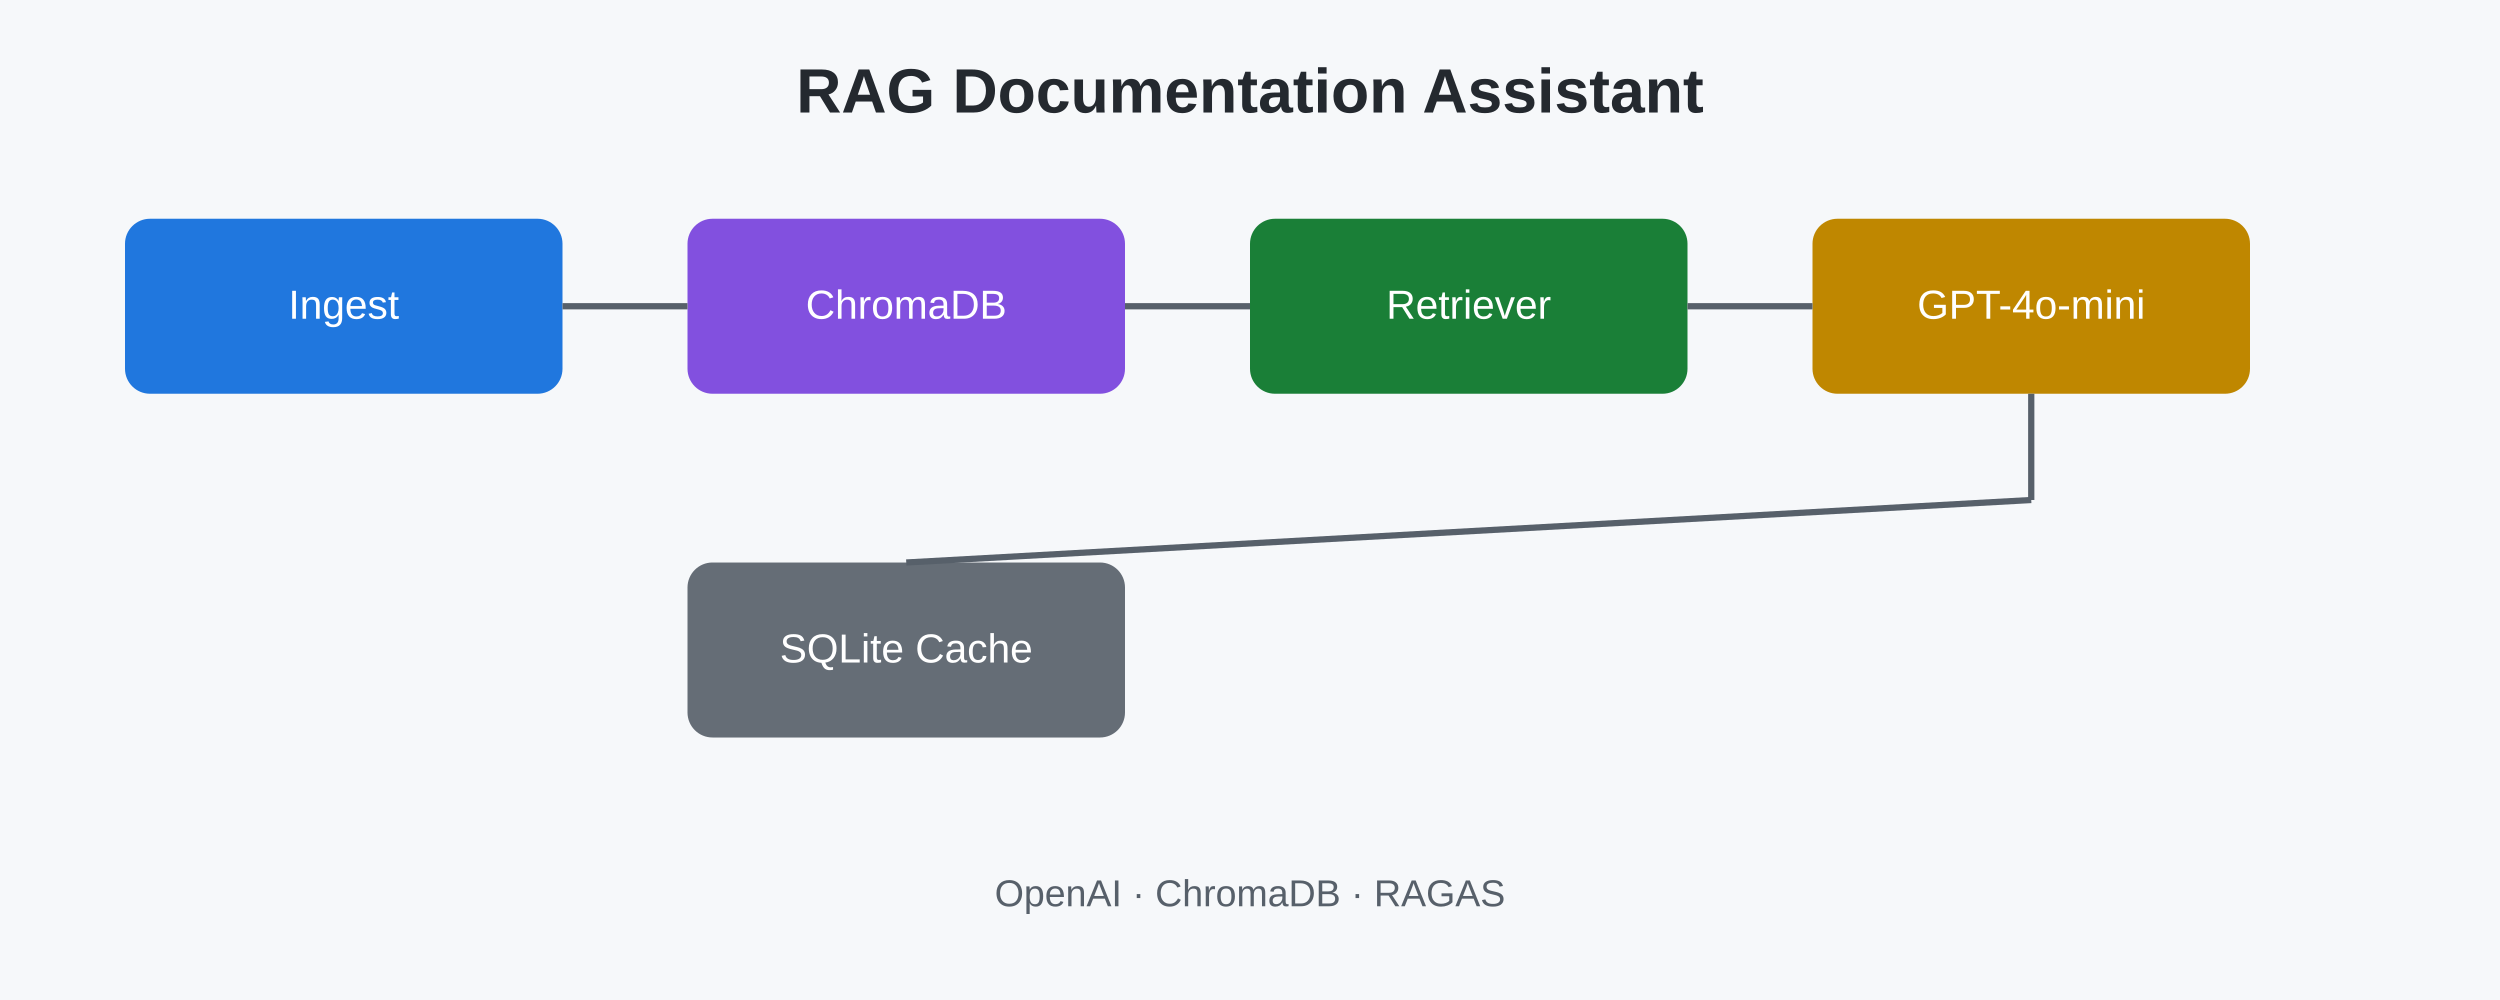
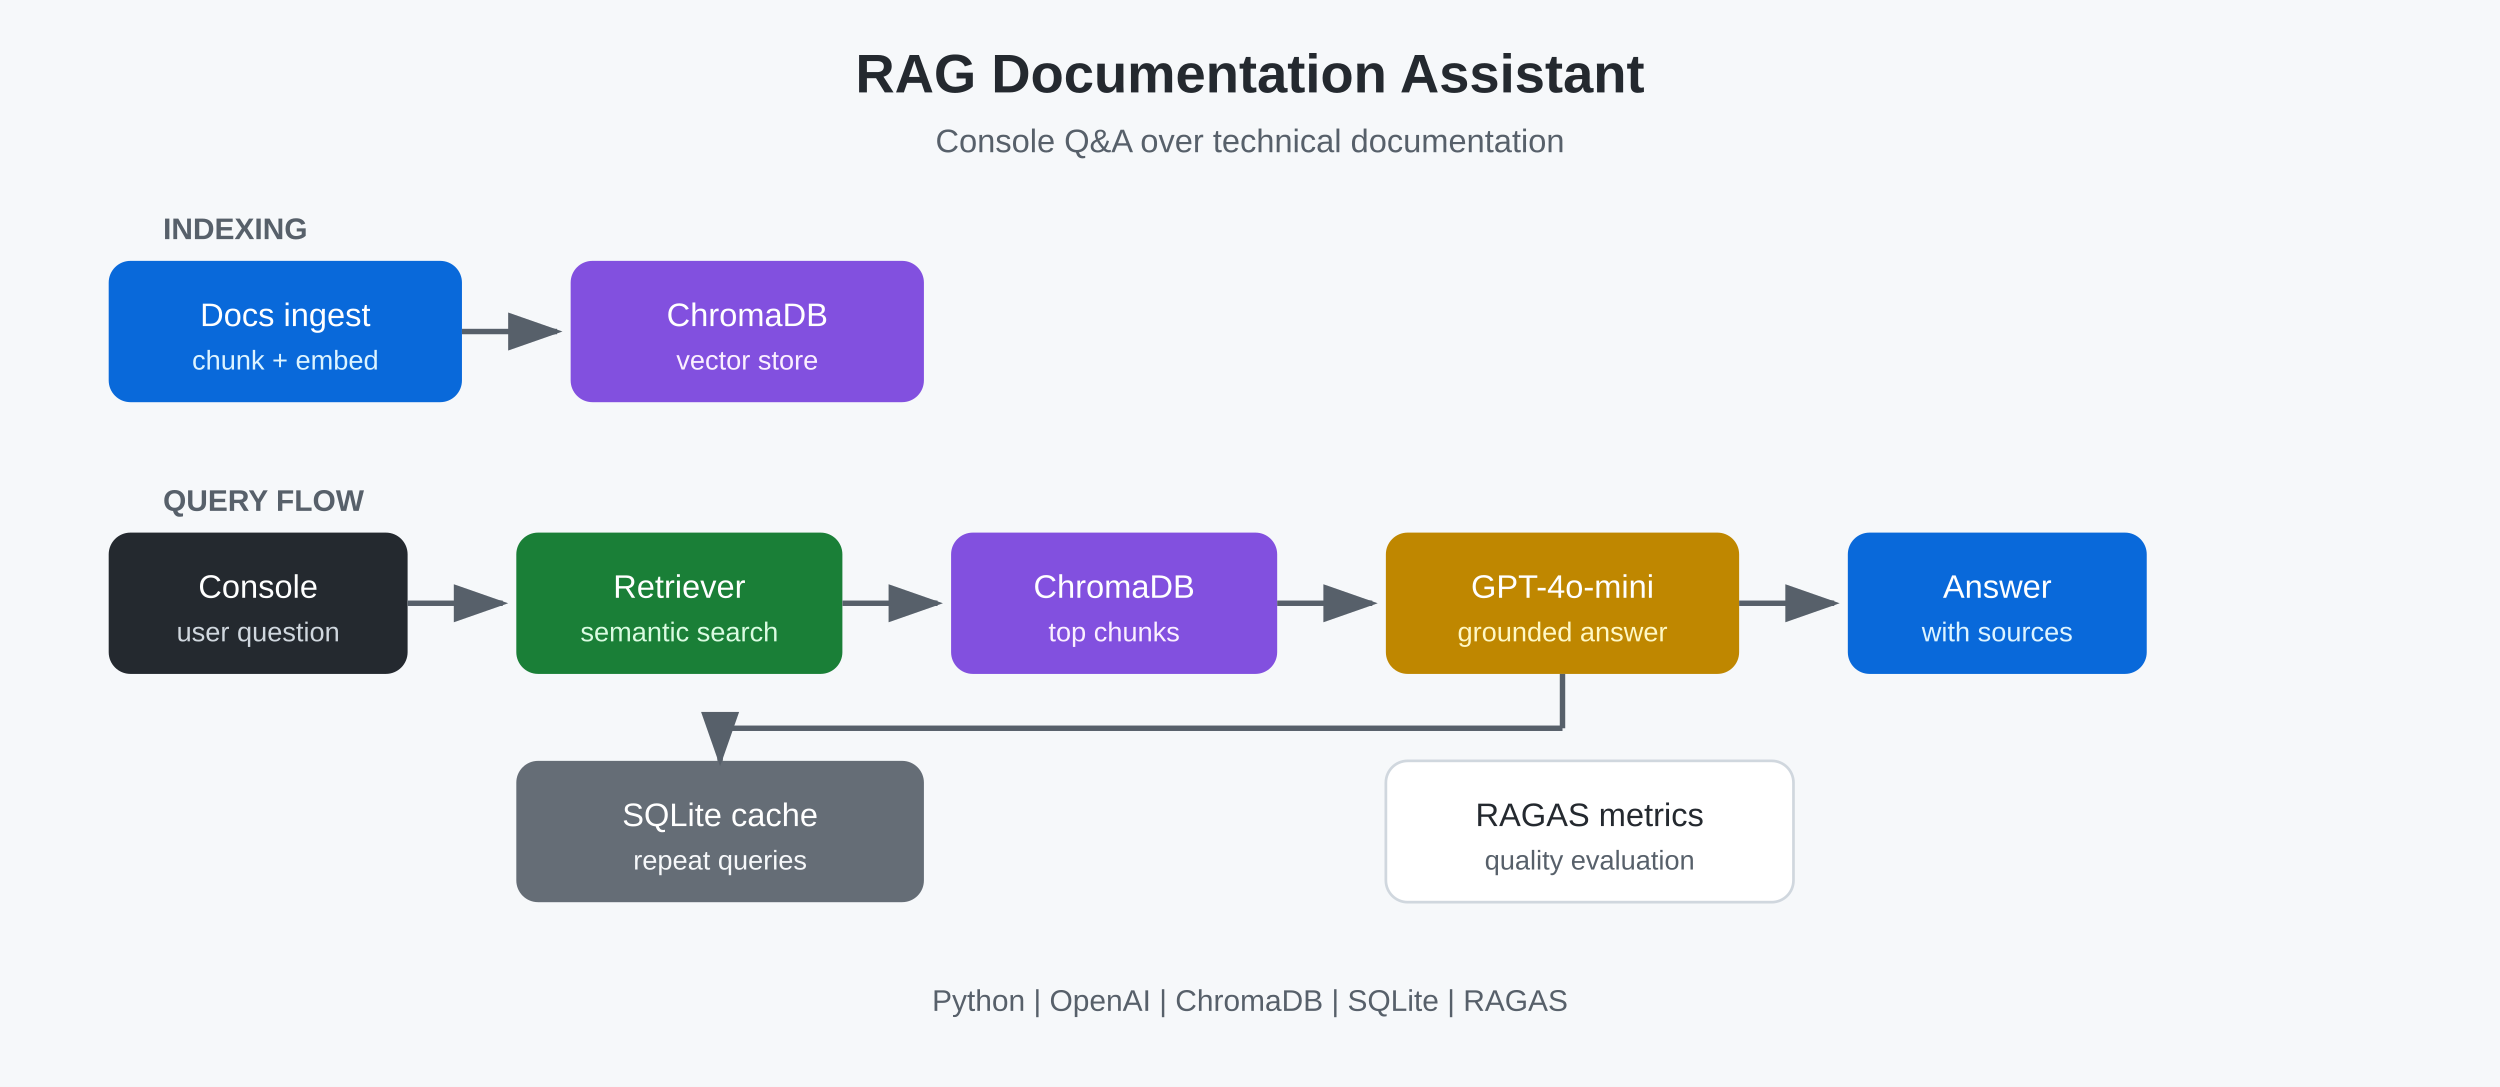
- <svg xmlns="http://www.w3.org/2000/svg" viewBox="0 0 800 320" font-family="Segoe UI, Arial, sans-serif">
-   <rect width="800" height="320" fill="#f6f8fa" />
-   <text x="400" y="36" text-anchor="middle" font-size="20" font-weight="bold" fill="#24292f">RAG Documentation Assistant</text>
-   <rect x="40" y="70" width="140" height="56" rx="8" fill="#0969da" opacity="0.9" />
-   <text x="110" y="102" text-anchor="middle" fill="white" font-size="13">Ingest</text>
-   <rect x="220" y="70" width="140" height="56" rx="8" fill="#8250df" />
-   <text x="290" y="102" text-anchor="middle" fill="white" font-size="13">ChromaDB</text>
-   <rect x="400" y="70" width="140" height="56" rx="8" fill="#1a7f37" />
-   <text x="470" y="102" text-anchor="middle" fill="white" font-size="13">Retriever</text>
-   <rect x="580" y="70" width="140" height="56" rx="8" fill="#bf8700" />
-   <text x="650" y="102" text-anchor="middle" fill="white" font-size="13">GPT-4o-mini</text>
-   <rect x="220" y="180" width="140" height="56" rx="8" fill="#656d76" />
-   <text x="290" y="212" text-anchor="middle" fill="white" font-size="13">SQLite Cache</text>
-   <line x1="180" y1="98" x2="220" y2="98" stroke="#57606a" stroke-width="2" marker-end="url(#a)" />
-   <line x1="360" y1="98" x2="400" y2="98" stroke="#57606a" stroke-width="2" />
-   <line x1="540" y1="98" x2="580" y2="98" stroke="#57606a" stroke-width="2" />
-   <line x1="650" y1="126" x2="650" y2="160" x3="290" stroke="#57606a" stroke-width="2" />
-   <line x1="650" y1="160" x2="290" y2="180" stroke="#57606a" stroke-width="2" />
-   <text x="400" y="290" text-anchor="middle" fill="#57606a" font-size="12">OpenAI · ChromaDB · RAGAS</text>
+ <svg xmlns="http://www.w3.org/2000/svg" viewBox="0 0 920 400" role="img" aria-label="RAG Documentation Assistant architecture">
+   <defs>
+     <marker id="arrow" markerWidth="10" markerHeight="7" refX="9" refY="3.5" orient="auto">
+       <polygon points="0 0, 10 3.5, 0 7" fill="#57606a" />
+     </marker>
+   </defs>
+   <rect width="920" height="400" fill="#f6f8fa" />
+   <text x="460" y="34" text-anchor="middle" font-family="Arial,sans-serif" font-size="20" font-weight="bold" fill="#24292f">RAG Documentation Assistant</text>
+   <text x="460" y="56" text-anchor="middle" font-family="Arial,sans-serif" font-size="12" fill="#57606a">Console Q&amp;A over technical documentation</text>
+   <text x="60" y="88" font-family="Arial,sans-serif" font-size="11" font-weight="bold" fill="#57606a">INDEXING</text>
+   <rect x="40" y="96" width="130" height="52" rx="8" fill="#0969da" />
+   <text x="105" y="120" text-anchor="middle" font-family="Arial,sans-serif" font-size="12" fill="#fff">Docs ingest</text>
+   <text x="105" y="136" text-anchor="middle" font-family="Arial,sans-serif" font-size="10" fill="#ddf4ff">chunk + embed</text>
+   <line x1="170" y1="122" x2="205" y2="122" stroke="#57606a" stroke-width="2" marker-end="url(#arrow)" />
+   <rect x="210" y="96" width="130" height="52" rx="8" fill="#8250df" />
+   <text x="275" y="120" text-anchor="middle" font-family="Arial,sans-serif" font-size="12" fill="#fff">ChromaDB</text>
+   <text x="275" y="136" text-anchor="middle" font-family="Arial,sans-serif" font-size="10" fill="#fbefff">vector store</text>
+   <text x="60" y="188" font-family="Arial,sans-serif" font-size="11" font-weight="bold" fill="#57606a">QUERY FLOW</text>
+   <rect x="40" y="196" width="110" height="52" rx="8" fill="#24292f" />
+   <text x="95" y="220" text-anchor="middle" font-family="Arial,sans-serif" font-size="12" fill="#fff">Console</text>
+   <text x="95" y="236" text-anchor="middle" font-family="Arial,sans-serif" font-size="10" fill="#d0d7de">user question</text>
+   <line x1="150" y1="222" x2="185" y2="222" stroke="#57606a" stroke-width="2" marker-end="url(#arrow)" />
+   <rect x="190" y="196" width="120" height="52" rx="8" fill="#1a7f37" />
+   <text x="250" y="220" text-anchor="middle" font-family="Arial,sans-serif" font-size="12" fill="#fff">Retriever</text>
+   <text x="250" y="236" text-anchor="middle" font-family="Arial,sans-serif" font-size="10" fill="#dafbe1">semantic search</text>
+   <line x1="310" y1="222" x2="345" y2="222" stroke="#57606a" stroke-width="2" marker-end="url(#arrow)" />
+   <rect x="350" y="196" width="120" height="52" rx="8" fill="#8250df" />
+   <text x="410" y="220" text-anchor="middle" font-family="Arial,sans-serif" font-size="12" fill="#fff">ChromaDB</text>
+   <text x="410" y="236" text-anchor="middle" font-family="Arial,sans-serif" font-size="10" fill="#fbefff">top chunks</text>
+   <line x1="470" y1="222" x2="505" y2="222" stroke="#57606a" stroke-width="2" marker-end="url(#arrow)" />
+   <rect x="510" y="196" width="130" height="52" rx="8" fill="#bf8700" />
+   <text x="575" y="220" text-anchor="middle" font-family="Arial,sans-serif" font-size="12" fill="#fff">GPT-4o-mini</text>
+   <text x="575" y="236" text-anchor="middle" font-family="Arial,sans-serif" font-size="10" fill="#fff8c5">grounded answer</text>
+   <line x1="640" y1="222" x2="675" y2="222" stroke="#57606a" stroke-width="2" marker-end="url(#arrow)" />
+   <rect x="680" y="196" width="110" height="52" rx="8" fill="#0969da" />
+   <text x="735" y="220" text-anchor="middle" font-family="Arial,sans-serif" font-size="12" fill="#fff">Answer</text>
+   <text x="735" y="236" text-anchor="middle" font-family="Arial,sans-serif" font-size="10" fill="#ddf4ff">with sources</text>
+   <rect x="190" y="280" width="150" height="52" rx="8" fill="#656d76" />
+   <text x="265" y="304" text-anchor="middle" font-family="Arial,sans-serif" font-size="12" fill="#fff">SQLite cache</text>
+   <text x="265" y="320" text-anchor="middle" font-family="Arial,sans-serif" font-size="10" fill="#f6f8fa">repeat queries</text>
+   <line x1="575" y1="248" x2="575" y2="268" stroke="#57606a" stroke-width="2" />
+   <line x1="575" y1="268" x2="265" y2="268" stroke="#57606a" stroke-width="2" />
+   <line x1="265" y1="268" x2="265" y2="280" stroke="#57606a" stroke-width="2" marker-end="url(#arrow)" />
+   <rect x="510" y="280" width="150" height="52" rx="8" fill="#fff" stroke="#d0d7de" />
+   <text x="585" y="304" text-anchor="middle" font-family="Arial,sans-serif" font-size="12" fill="#24292f">RAGAS metrics</text>
+   <text x="585" y="320" text-anchor="middle" font-family="Arial,sans-serif" font-size="10" fill="#57606a">quality evaluation</text>
+   <text x="460" y="372" text-anchor="middle" font-family="Arial,sans-serif" font-size="11" fill="#57606a">Python | OpenAI | ChromaDB | SQLite | RAGAS</text>
</svg>
